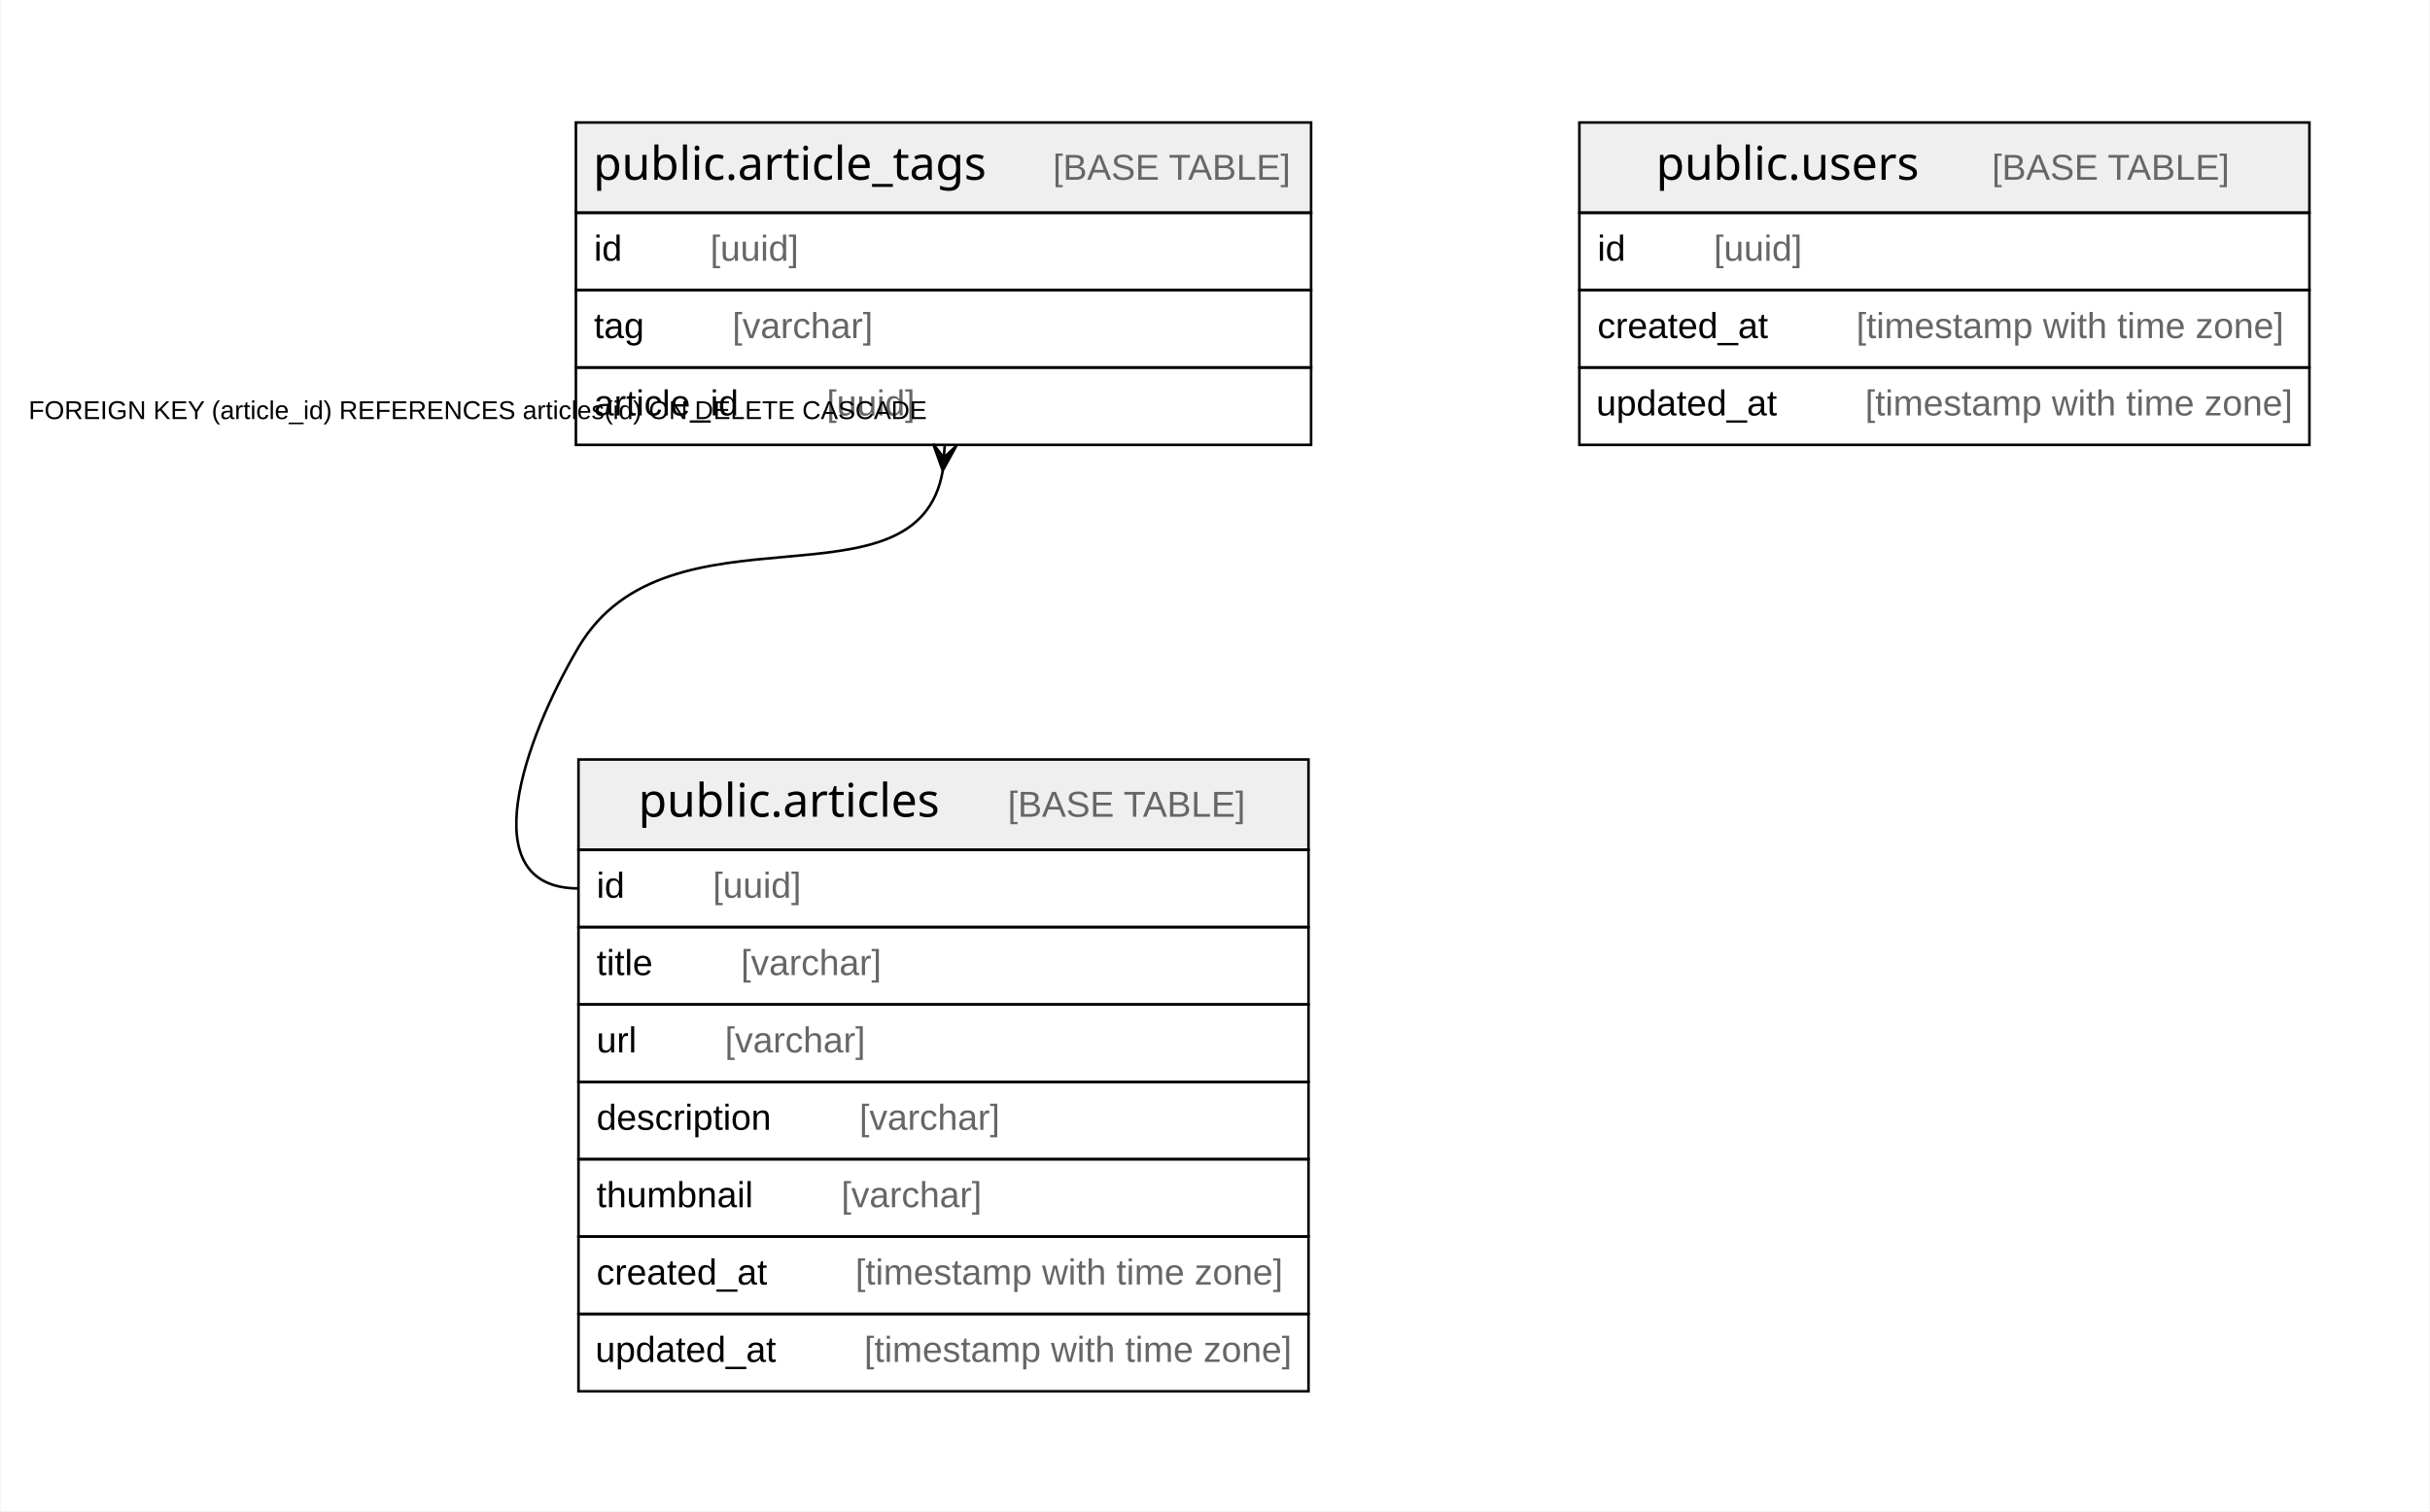
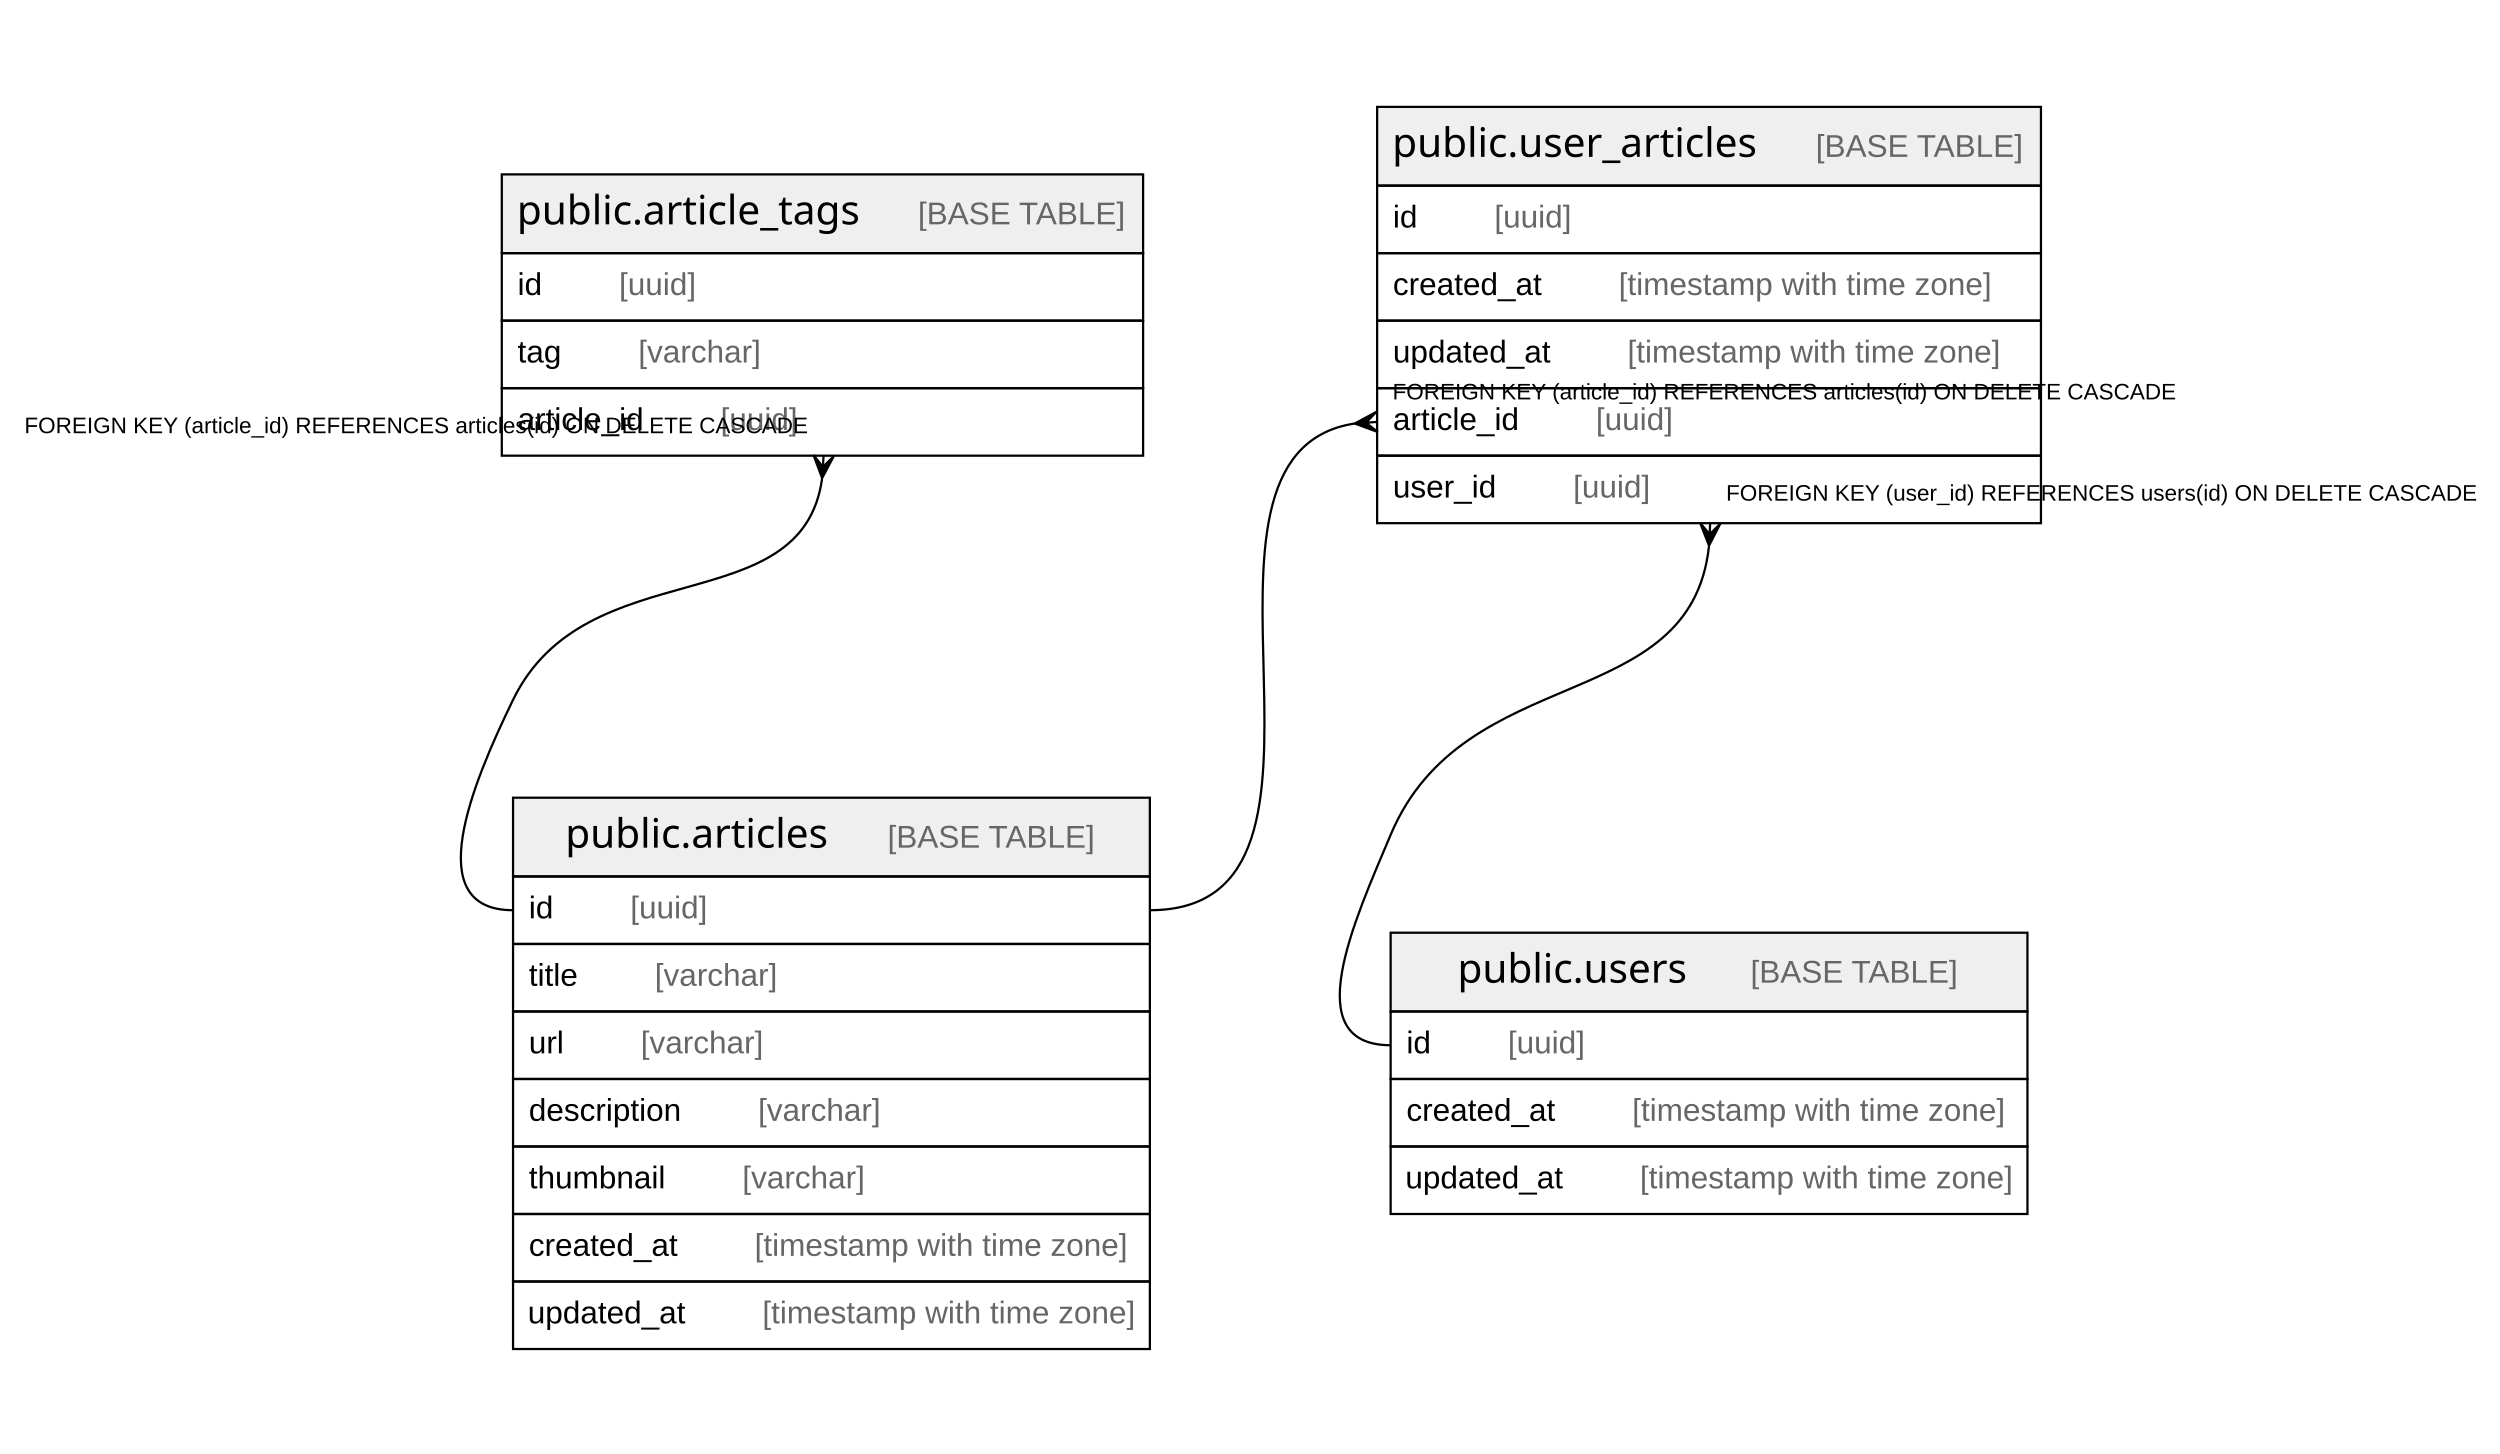
- <svg xmlns="http://www.w3.org/2000/svg" width="942pt" height="586pt" viewBox="0.00 0.00 941.50 586.00">
-   <g id="graph0" class="graph" transform="scale(1 1) rotate(0) translate(4 582)">
-     <polygon fill="#ffffff" stroke="transparent" points="-4,4 -4,-582 937.5,-582 937.5,4 -4,4" />
+ <svg xmlns="http://www.w3.org/2000/svg" width="1111pt" height="646pt" viewBox="0.00 0.00 1111.00 646.00">
+   <g id="graph0" class="graph" transform="scale(1 1) rotate(0) translate(4 642)">
+     <polygon fill="#ffffff" stroke="transparent" points="-4,4 -4,-642 1107,-642 1107,4 -4,4" />
    <g id="node1" class="node">
-       <polygon fill="#efefef" stroke="transparent" points="220,-252.5 220,-287.5 503,-287.5 503,-252.5 220,-252.5" />
-       <polygon fill="none" stroke="#000000" points="220,-252.5 220,-287.5 503,-287.5 503,-252.5 220,-252.5" />
-       <text text-anchor="start" x="243.214" y="-265.3" font-family="Arial Bold" font-size="18.00" fill="#000000">public.articles</text>
-       <text text-anchor="start" x="352.218" y="-265.3" font-family="Arial" font-size="14.00" fill="#000000">    </text>
-       <text text-anchor="start" x="386.423" y="-265.3" font-family="Arial" font-size="14.00" fill="#666666">[BASE TABLE]</text>
-       <polygon fill="none" stroke="#000000" points="220,-222.5 220,-252.5 503,-252.5 503,-222.5 220,-222.5" />
-       <text text-anchor="start" x="227" y="-233.9" font-family="Arial" font-size="14.00" fill="#000000">id    </text>
-       <text text-anchor="start" x="272.094" y="-233.9" font-family="Arial" font-size="14.00" fill="#666666">[uuid]</text>
-       <polygon fill="none" stroke="#000000" points="220,-192.5 220,-222.5 503,-222.5 503,-192.5 220,-192.5" />
-       <text text-anchor="start" x="227" y="-203.9" font-family="Arial" font-size="14.00" fill="#000000">title    </text>
-       <text text-anchor="start" x="282.982" y="-203.9" font-family="Arial" font-size="14.00" fill="#666666">[varchar]</text>
-       <polygon fill="none" stroke="#000000" points="220,-162.5 220,-192.5 503,-192.5 503,-162.5 220,-162.5" />
-       <text text-anchor="start" x="227" y="-173.9" font-family="Arial" font-size="14.00" fill="#000000">url    </text>
-       <text text-anchor="start" x="276.755" y="-173.9" font-family="Arial" font-size="14.00" fill="#666666">[varchar]</text>
-       <polygon fill="none" stroke="#000000" points="220,-132.5 220,-162.5 503,-162.5 503,-132.5 220,-132.5" />
-       <text text-anchor="start" x="227" y="-143.9" font-family="Arial" font-size="14.00" fill="#000000">description    </text>
-       <text text-anchor="start" x="328.882" y="-143.9" font-family="Arial" font-size="14.00" fill="#666666">[varchar]</text>
-       <polygon fill="none" stroke="#000000" points="220,-102.5 220,-132.5 503,-132.5 503,-102.5 220,-102.5" />
-       <text text-anchor="start" x="227" y="-113.9" font-family="Arial" font-size="14.00" fill="#000000">thumbnail    </text>
-       <text text-anchor="start" x="321.882" y="-113.9" font-family="Arial" font-size="14.00" fill="#666666">[varchar]</text>
-       <polygon fill="none" stroke="#000000" points="220,-72.5 220,-102.5 503,-102.5 503,-72.5 220,-72.5" />
-       <text text-anchor="start" x="227" y="-83.9" font-family="Arial" font-size="14.00" fill="#000000">created_at    </text>
-       <text text-anchor="start" x="327.342" y="-83.9" font-family="Arial" font-size="14.00" fill="#666666">[timestamp with time zone]</text>
-       <polygon fill="none" stroke="#000000" points="220,-42.5 220,-72.5 503,-72.5 503,-42.5 220,-42.5" />
-       <text text-anchor="start" x="226.534" y="-53.9" font-family="Arial" font-size="14.00" fill="#000000">updated_at    </text>
-       <text text-anchor="start" x="330.781" y="-53.9" font-family="Arial" font-size="14.00" fill="#666666">[timestamp with time zone]</text>
+       <polygon fill="#efefef" stroke="transparent" points="224,-252.5 224,-287.5 507,-287.5 507,-252.5 224,-252.5" />
+       <polygon fill="none" stroke="#000000" points="224,-252.5 224,-287.5 507,-287.5 507,-252.5 224,-252.5" />
+       <text text-anchor="start" x="247.214" y="-265.3" font-family="Arial Bold" font-size="18.00" fill="#000000">public.articles</text>
+       <text text-anchor="start" x="356.218" y="-265.3" font-family="Arial" font-size="14.00" fill="#000000">    </text>
+       <text text-anchor="start" x="390.423" y="-265.3" font-family="Arial" font-size="14.00" fill="#666666">[BASE TABLE]</text>
+       <polygon fill="none" stroke="#000000" points="224,-222.5 224,-252.5 507,-252.5 507,-222.5 224,-222.5" />
+       <text text-anchor="start" x="231" y="-233.9" font-family="Arial" font-size="14.00" fill="#000000">id    </text>
+       <text text-anchor="start" x="276.094" y="-233.9" font-family="Arial" font-size="14.00" fill="#666666">[uuid]</text>
+       <polygon fill="none" stroke="#000000" points="224,-192.5 224,-222.5 507,-222.5 507,-192.5 224,-192.5" />
+       <text text-anchor="start" x="231" y="-203.9" font-family="Arial" font-size="14.00" fill="#000000">title    </text>
+       <text text-anchor="start" x="286.982" y="-203.9" font-family="Arial" font-size="14.00" fill="#666666">[varchar]</text>
+       <polygon fill="none" stroke="#000000" points="224,-162.5 224,-192.5 507,-192.5 507,-162.5 224,-162.5" />
+       <text text-anchor="start" x="231" y="-173.9" font-family="Arial" font-size="14.00" fill="#000000">url    </text>
+       <text text-anchor="start" x="280.755" y="-173.9" font-family="Arial" font-size="14.00" fill="#666666">[varchar]</text>
+       <polygon fill="none" stroke="#000000" points="224,-132.5 224,-162.5 507,-162.5 507,-132.5 224,-132.5" />
+       <text text-anchor="start" x="231" y="-143.9" font-family="Arial" font-size="14.00" fill="#000000">description    </text>
+       <text text-anchor="start" x="332.882" y="-143.9" font-family="Arial" font-size="14.00" fill="#666666">[varchar]</text>
+       <polygon fill="none" stroke="#000000" points="224,-102.5 224,-132.5 507,-132.5 507,-102.5 224,-102.5" />
+       <text text-anchor="start" x="231" y="-113.9" font-family="Arial" font-size="14.00" fill="#000000">thumbnail    </text>
+       <text text-anchor="start" x="325.882" y="-113.9" font-family="Arial" font-size="14.00" fill="#666666">[varchar]</text>
+       <polygon fill="none" stroke="#000000" points="224,-72.5 224,-102.5 507,-102.5 507,-72.5 224,-72.5" />
+       <text text-anchor="start" x="231" y="-83.9" font-family="Arial" font-size="14.00" fill="#000000">created_at    </text>
+       <text text-anchor="start" x="331.342" y="-83.9" font-family="Arial" font-size="14.00" fill="#666666">[timestamp with time zone]</text>
+       <polygon fill="none" stroke="#000000" points="224,-42.5 224,-72.5 507,-72.5 507,-42.5 224,-42.5" />
+       <text text-anchor="start" x="230.534" y="-53.9" font-family="Arial" font-size="14.00" fill="#000000">updated_at    </text>
+       <text text-anchor="start" x="334.781" y="-53.9" font-family="Arial" font-size="14.00" fill="#666666">[timestamp with time zone]</text>
    </g>
    <g id="node2" class="node">
-       <polygon fill="#efefef" stroke="transparent" points="608,-499.5 608,-534.5 891,-534.5 891,-499.5 608,-499.5" />
-       <polygon fill="none" stroke="#000000" points="608,-499.5 608,-534.5 891,-534.5 891,-499.5 608,-499.5" />
-       <text text-anchor="start" x="637.709" y="-512.3" font-family="Arial Bold" font-size="18.00" fill="#000000">public.users</text>
-       <text text-anchor="start" x="733.723" y="-512.3" font-family="Arial" font-size="14.00" fill="#000000">    </text>
-       <text text-anchor="start" x="767.928" y="-512.3" font-family="Arial" font-size="14.00" fill="#666666">[BASE TABLE]</text>
-       <polygon fill="none" stroke="#000000" points="608,-469.5 608,-499.5 891,-499.5 891,-469.5 608,-469.5" />
-       <text text-anchor="start" x="615" y="-480.9" font-family="Arial" font-size="14.00" fill="#000000">id    </text>
-       <text text-anchor="start" x="660.094" y="-480.9" font-family="Arial" font-size="14.00" fill="#666666">[uuid]</text>
-       <polygon fill="none" stroke="#000000" points="608,-439.5 608,-469.5 891,-469.5 891,-439.5 608,-439.5" />
-       <text text-anchor="start" x="615" y="-450.9" font-family="Arial" font-size="14.00" fill="#000000">created_at    </text>
-       <text text-anchor="start" x="715.342" y="-450.9" font-family="Arial" font-size="14.00" fill="#666666">[timestamp with time zone]</text>
-       <polygon fill="none" stroke="#000000" points="608,-409.5 608,-439.5 891,-439.5 891,-409.5 608,-409.5" />
-       <text text-anchor="start" x="614.534" y="-420.9" font-family="Arial" font-size="14.00" fill="#000000">updated_at    </text>
-       <text text-anchor="start" x="718.781" y="-420.9" font-family="Arial" font-size="14.00" fill="#666666">[timestamp with time zone]</text>
+       <polygon fill="#efefef" stroke="transparent" points="614,-192.5 614,-227.5 897,-227.5 897,-192.5 614,-192.5" />
+       <polygon fill="none" stroke="#000000" points="614,-192.5 614,-227.5 897,-227.5 897,-192.5 614,-192.5" />
+       <text text-anchor="start" x="643.709" y="-205.3" font-family="Arial Bold" font-size="18.00" fill="#000000">public.users</text>
+       <text text-anchor="start" x="739.723" y="-205.3" font-family="Arial" font-size="14.00" fill="#000000">    </text>
+       <text text-anchor="start" x="773.928" y="-205.3" font-family="Arial" font-size="14.00" fill="#666666">[BASE TABLE]</text>
+       <polygon fill="none" stroke="#000000" points="614,-162.5 614,-192.5 897,-192.5 897,-162.5 614,-162.5" />
+       <text text-anchor="start" x="621" y="-173.9" font-family="Arial" font-size="14.00" fill="#000000">id    </text>
+       <text text-anchor="start" x="666.094" y="-173.9" font-family="Arial" font-size="14.00" fill="#666666">[uuid]</text>
+       <polygon fill="none" stroke="#000000" points="614,-132.5 614,-162.5 897,-162.5 897,-132.5 614,-132.5" />
+       <text text-anchor="start" x="621" y="-143.9" font-family="Arial" font-size="14.00" fill="#000000">created_at    </text>
+       <text text-anchor="start" x="721.342" y="-143.9" font-family="Arial" font-size="14.00" fill="#666666">[timestamp with time zone]</text>
+       <polygon fill="none" stroke="#000000" points="614,-102.5 614,-132.5 897,-132.5 897,-102.5 614,-102.5" />
+       <text text-anchor="start" x="620.534" y="-113.9" font-family="Arial" font-size="14.00" fill="#000000">updated_at    </text>
+       <text text-anchor="start" x="724.781" y="-113.9" font-family="Arial" font-size="14.00" fill="#666666">[timestamp with time zone]</text>
    </g>
    <g id="node3" class="node">
-       <polygon fill="#efefef" stroke="transparent" points="219,-499.5 219,-534.5 504,-534.5 504,-499.5 219,-499.5" />
-       <polygon fill="none" stroke="#000000" points="219,-499.5 219,-534.5 504,-534.5 504,-499.5 219,-499.5" />
-       <text text-anchor="start" x="225.703" y="-512.3" font-family="Arial Bold" font-size="18.00" fill="#000000">public.article_tags</text>
-       <text text-anchor="start" x="369.729" y="-512.3" font-family="Arial" font-size="14.00" fill="#000000">    </text>
-       <text text-anchor="start" x="403.933" y="-512.3" font-family="Arial" font-size="14.00" fill="#666666">[BASE TABLE]</text>
-       <polygon fill="none" stroke="#000000" points="219,-469.5 219,-499.5 504,-499.5 504,-469.5 219,-469.5" />
-       <text text-anchor="start" x="226" y="-480.9" font-family="Arial" font-size="14.00" fill="#000000">id    </text>
-       <text text-anchor="start" x="271.094" y="-480.9" font-family="Arial" font-size="14.00" fill="#666666">[uuid]</text>
-       <polygon fill="none" stroke="#000000" points="219,-439.5 219,-469.5 504,-469.5 504,-439.5 219,-439.5" />
-       <text text-anchor="start" x="226" y="-450.9" font-family="Arial" font-size="14.00" fill="#000000">tag    </text>
-       <text text-anchor="start" x="279.661" y="-450.9" font-family="Arial" font-size="14.00" fill="#666666">[varchar]</text>
-       <polygon fill="none" stroke="#000000" points="219,-409.5 219,-439.5 504,-439.5 504,-409.5 219,-409.5" />
-       <text text-anchor="start" x="226" y="-420.9" font-family="Arial" font-size="14.00" fill="#000000">article_id    </text>
-       <text text-anchor="start" x="316.206" y="-420.9" font-family="Arial" font-size="14.00" fill="#666666">[uuid]</text>
+       <polygon fill="#efefef" stroke="transparent" points="608,-559.5 608,-594.5 903,-594.5 903,-559.5 608,-559.5" />
+       <polygon fill="none" stroke="#000000" points="608,-559.5 608,-594.5 903,-594.5 903,-559.5 608,-559.5" />
+       <text text-anchor="start" x="614.708" y="-572.3" font-family="Arial Bold" font-size="18.00" fill="#000000">public.user_articles</text>
+       <text text-anchor="start" x="768.724" y="-572.3" font-family="Arial" font-size="14.00" fill="#000000">    </text>
+       <text text-anchor="start" x="802.928" y="-572.3" font-family="Arial" font-size="14.00" fill="#666666">[BASE TABLE]</text>
+       <polygon fill="none" stroke="#000000" points="608,-529.5 608,-559.5 903,-559.5 903,-529.5 608,-529.5" />
+       <text text-anchor="start" x="615" y="-540.9" font-family="Arial" font-size="14.00" fill="#000000">id    </text>
+       <text text-anchor="start" x="660.094" y="-540.9" font-family="Arial" font-size="14.00" fill="#666666">[uuid]</text>
+       <polygon fill="none" stroke="#000000" points="608,-499.5 608,-529.5 903,-529.5 903,-499.5 608,-499.5" />
+       <text text-anchor="start" x="615" y="-510.9" font-family="Arial" font-size="14.00" fill="#000000">created_at    </text>
+       <text text-anchor="start" x="715.342" y="-510.9" font-family="Arial" font-size="14.00" fill="#666666">[timestamp with time zone]</text>
+       <polygon fill="none" stroke="#000000" points="608,-469.5 608,-499.5 903,-499.5 903,-469.5 608,-469.5" />
+       <text text-anchor="start" x="615" y="-480.9" font-family="Arial" font-size="14.00" fill="#000000">updated_at    </text>
+       <text text-anchor="start" x="719.247" y="-480.9" font-family="Arial" font-size="14.00" fill="#666666">[timestamp with time zone]</text>
+       <polygon fill="none" stroke="#000000" points="608,-439.5 608,-469.5 903,-469.5 903,-439.5 608,-439.5" />
+       <text text-anchor="start" x="615" y="-450.9" font-family="Arial" font-size="14.00" fill="#000000">article_id    </text>
+       <text text-anchor="start" x="705.206" y="-450.9" font-family="Arial" font-size="14.00" fill="#666666">[uuid]</text>
+       <polygon fill="none" stroke="#000000" points="608,-409.5 608,-439.5 903,-439.5 903,-409.5 608,-409.5" />
+       <text text-anchor="start" x="615" y="-420.9" font-family="Arial" font-size="14.00" fill="#000000">user_id    </text>
+       <text text-anchor="start" x="695.102" y="-420.9" font-family="Arial" font-size="14.00" fill="#666666">[uuid]</text>
    </g>
    <g id="edge1" class="edge">
-       <path fill="none" stroke="#000000" d="M361.208,-399.471C351.476,-342.743 254.775,-389.959 220,-331 198.888,-295.207 178.444,-237.5 220,-237.5" />
-       <polygon fill="#000000" stroke="#000000" points="361.212,-399.531 357.514,-409.854 361.606,-404.515 362,-409.5 362,-409.5 362,-409.5 361.606,-404.515 366.486,-409.146 361.212,-399.531 361.212,-399.531" />
-       <text text-anchor="start" x="6.837" y="-419.5" font-family="Arial" font-size="10.00" fill="#000000">FOREIGN KEY (article_id) REFERENCES articles(id) ON DELETE CASCADE</text>
+       <path fill="none" stroke="#000000" d="M597.839,-453.757C509.006,-439.92 609.743,-237.5 507,-237.5" />
+       <polygon fill="#000000" stroke="#000000" points="598.027,-453.77 607.672,-458.988 603.013,-454.135 608,-454.5 608,-454.5 608,-454.5 603.013,-454.135 608.328,-450.012 598.027,-453.77 598.027,-453.77" />
+       <text text-anchor="start" x="614.837" y="-464.5" font-family="Arial" font-size="10.00" fill="#000000">FOREIGN KEY (article_id) REFERENCES articles(id) ON DELETE CASCADE</text>
+     </g>
+     <g id="edge2" class="edge">
+       <path fill="none" stroke="#000000" d="M755.469,-399.237C747.284,-323.686 646.84,-348.905 614,-271 597.858,-232.708 572.444,-177.5 614,-177.5" />
+       <polygon fill="#000000" stroke="#000000" points="755.483,-399.513 751.506,-409.733 755.741,-404.507 756,-409.5 756,-409.5 756,-409.5 755.741,-404.507 760.494,-409.267 755.483,-399.513 755.483,-399.513" />
+       <text text-anchor="start" x="763.053" y="-419.5" font-family="Arial" font-size="10.00" fill="#000000">FOREIGN KEY (user_id) REFERENCES users(id) ON DELETE CASCADE</text>
+     </g>
+     <g id="node4" class="node">
+       <polygon fill="#efefef" stroke="transparent" points="219,-529.5 219,-564.5 504,-564.5 504,-529.5 219,-529.5" />
+       <polygon fill="none" stroke="#000000" points="219,-529.5 219,-564.5 504,-564.5 504,-529.5 219,-529.5" />
+       <text text-anchor="start" x="225.703" y="-542.3" font-family="Arial Bold" font-size="18.00" fill="#000000">public.article_tags</text>
+       <text text-anchor="start" x="369.729" y="-542.3" font-family="Arial" font-size="14.00" fill="#000000">    </text>
+       <text text-anchor="start" x="403.933" y="-542.3" font-family="Arial" font-size="14.00" fill="#666666">[BASE TABLE]</text>
+       <polygon fill="none" stroke="#000000" points="219,-499.5 219,-529.5 504,-529.5 504,-499.5 219,-499.5" />
+       <text text-anchor="start" x="226" y="-510.9" font-family="Arial" font-size="14.00" fill="#000000">id    </text>
+       <text text-anchor="start" x="271.094" y="-510.9" font-family="Arial" font-size="14.00" fill="#666666">[uuid]</text>
+       <polygon fill="none" stroke="#000000" points="219,-469.5 219,-499.5 504,-499.5 504,-469.5 219,-469.5" />
+       <text text-anchor="start" x="226" y="-480.9" font-family="Arial" font-size="14.00" fill="#000000">tag    </text>
+       <text text-anchor="start" x="279.661" y="-480.9" font-family="Arial" font-size="14.00" fill="#666666">[varchar]</text>
+       <polygon fill="none" stroke="#000000" points="219,-439.5 219,-469.5 504,-469.5 504,-439.5 219,-439.5" />
+       <text text-anchor="start" x="226" y="-450.9" font-family="Arial" font-size="14.00" fill="#000000">article_id    </text>
+       <text text-anchor="start" x="316.206" y="-450.9" font-family="Arial" font-size="14.00" fill="#666666">[uuid]</text>
+     </g>
+     <g id="edge3" class="edge">
+       <path fill="none" stroke="#000000" d="M361.333,-429.281C352.412,-364.96 256.496,-397.887 224,-331 205.84,-293.622 182.444,-237.5 224,-237.5" />
+       <polygon fill="#000000" stroke="#000000" points="361.349,-429.521 357.51,-439.793 361.674,-434.511 362,-439.5 362,-439.5 362,-439.5 361.674,-434.511 366.49,-439.207 361.349,-429.521 361.349,-429.521" />
+       <text text-anchor="start" x="6.837" y="-449.5" font-family="Arial" font-size="10.00" fill="#000000">FOREIGN KEY (article_id) REFERENCES articles(id) ON DELETE CASCADE</text>
    </g>
  </g>
</svg>
